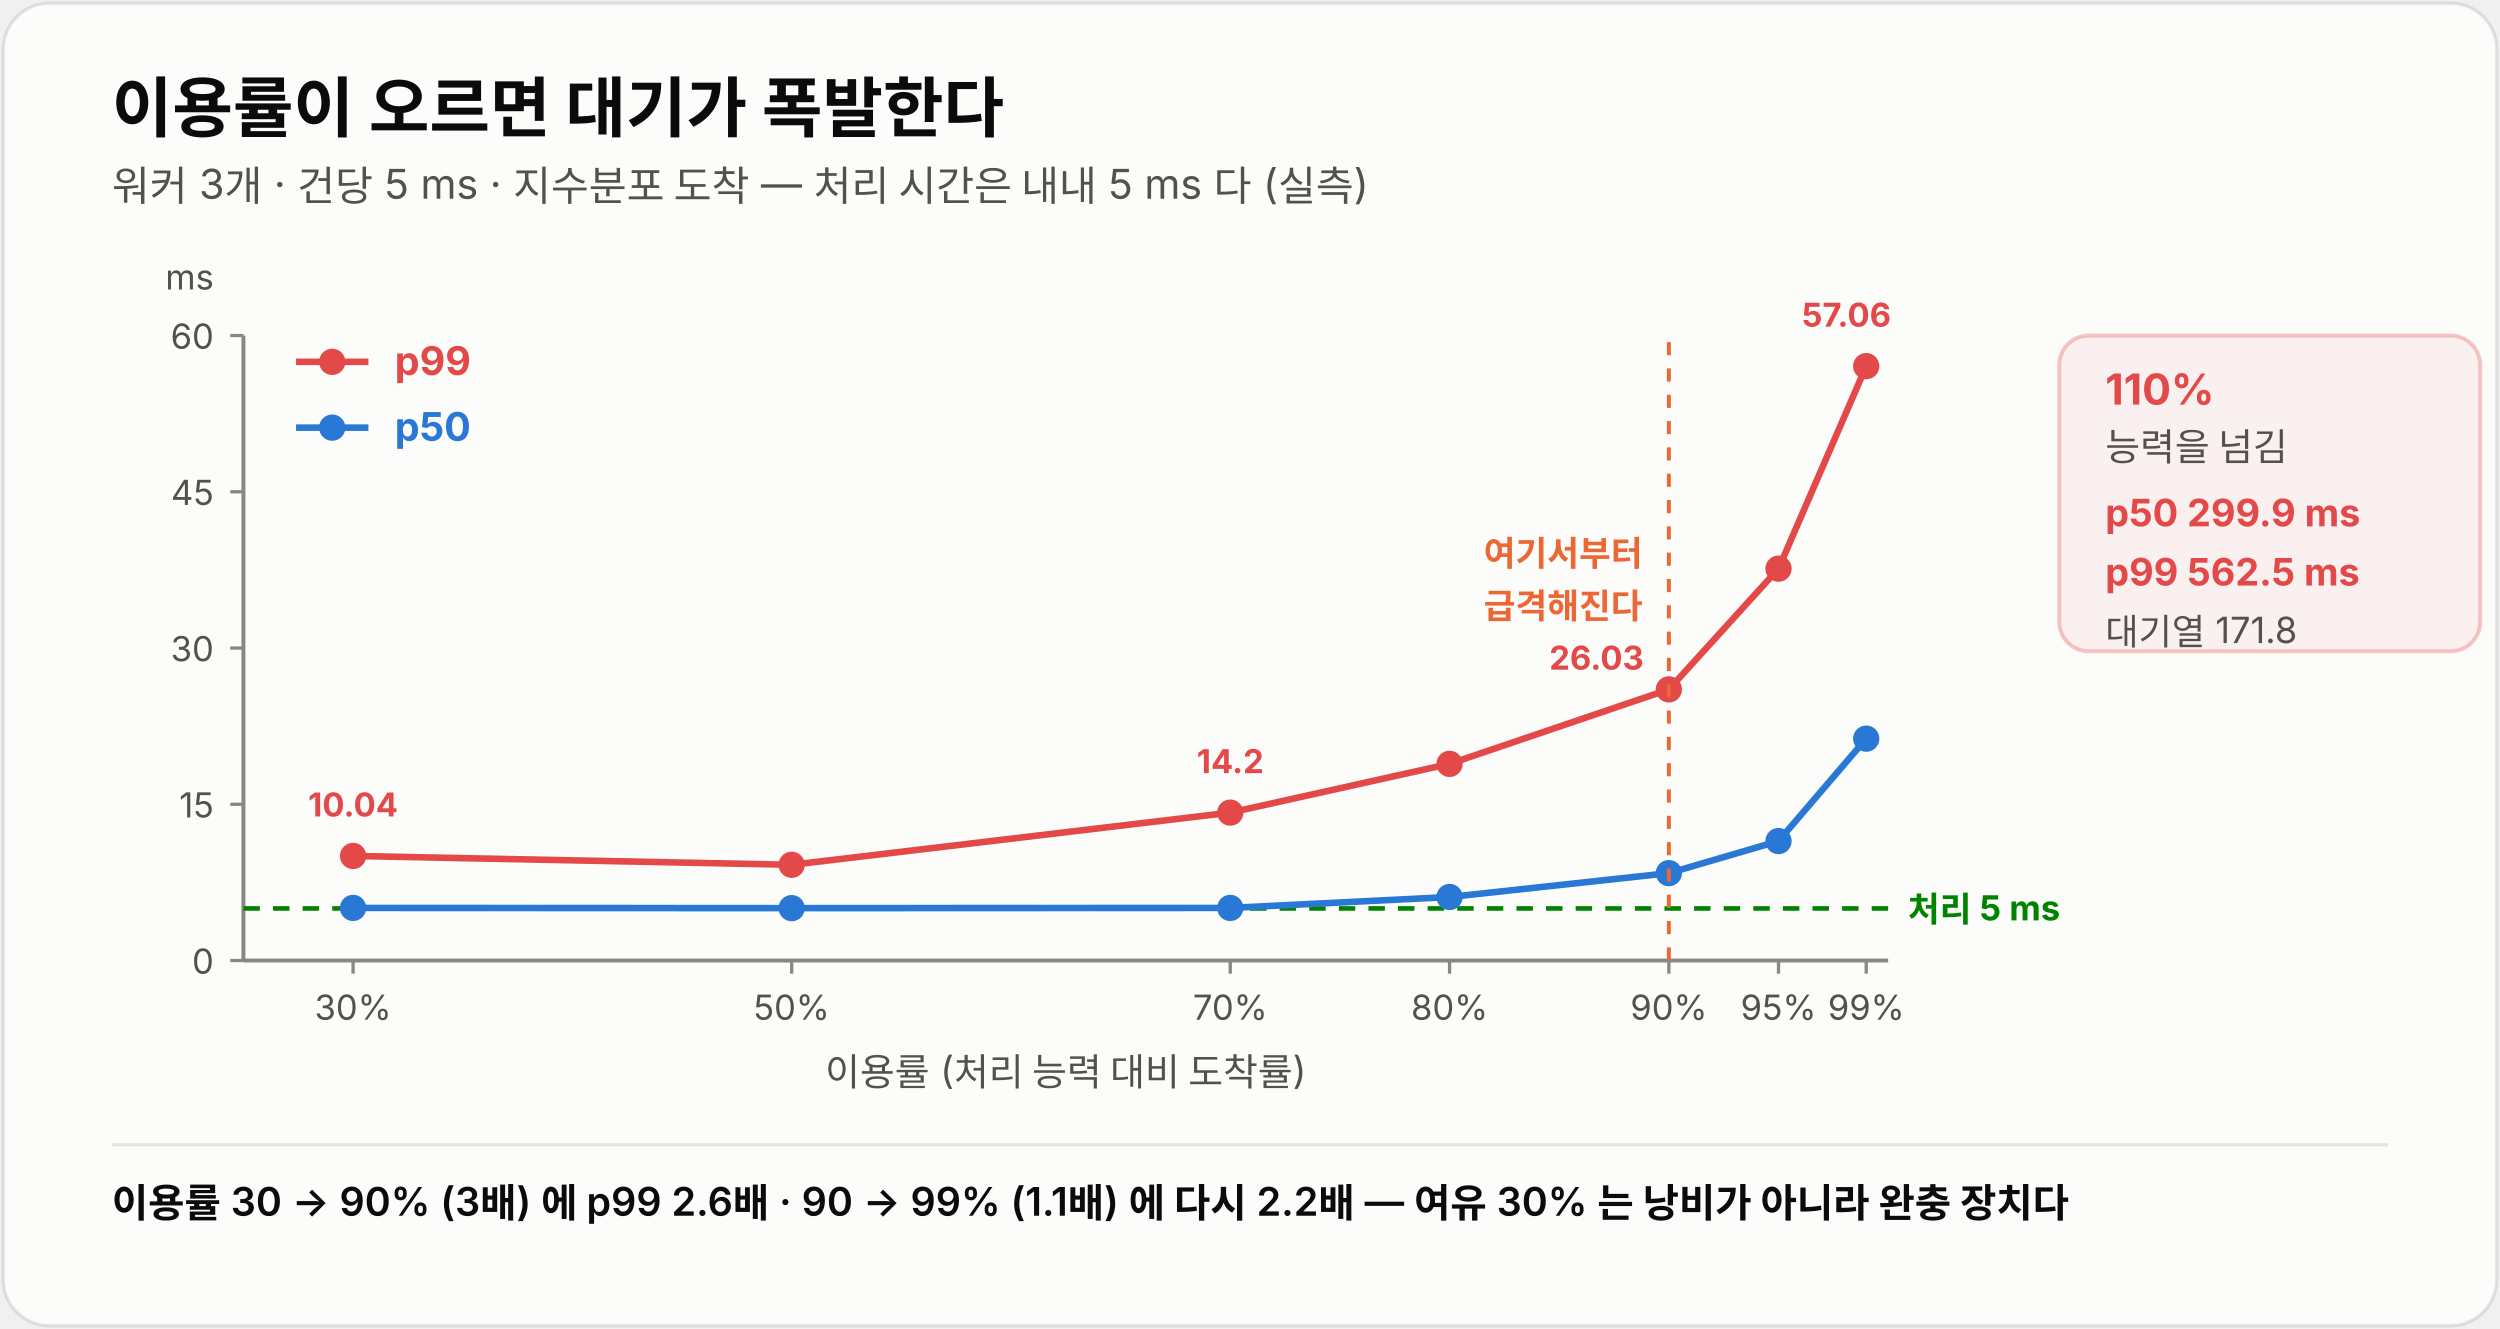
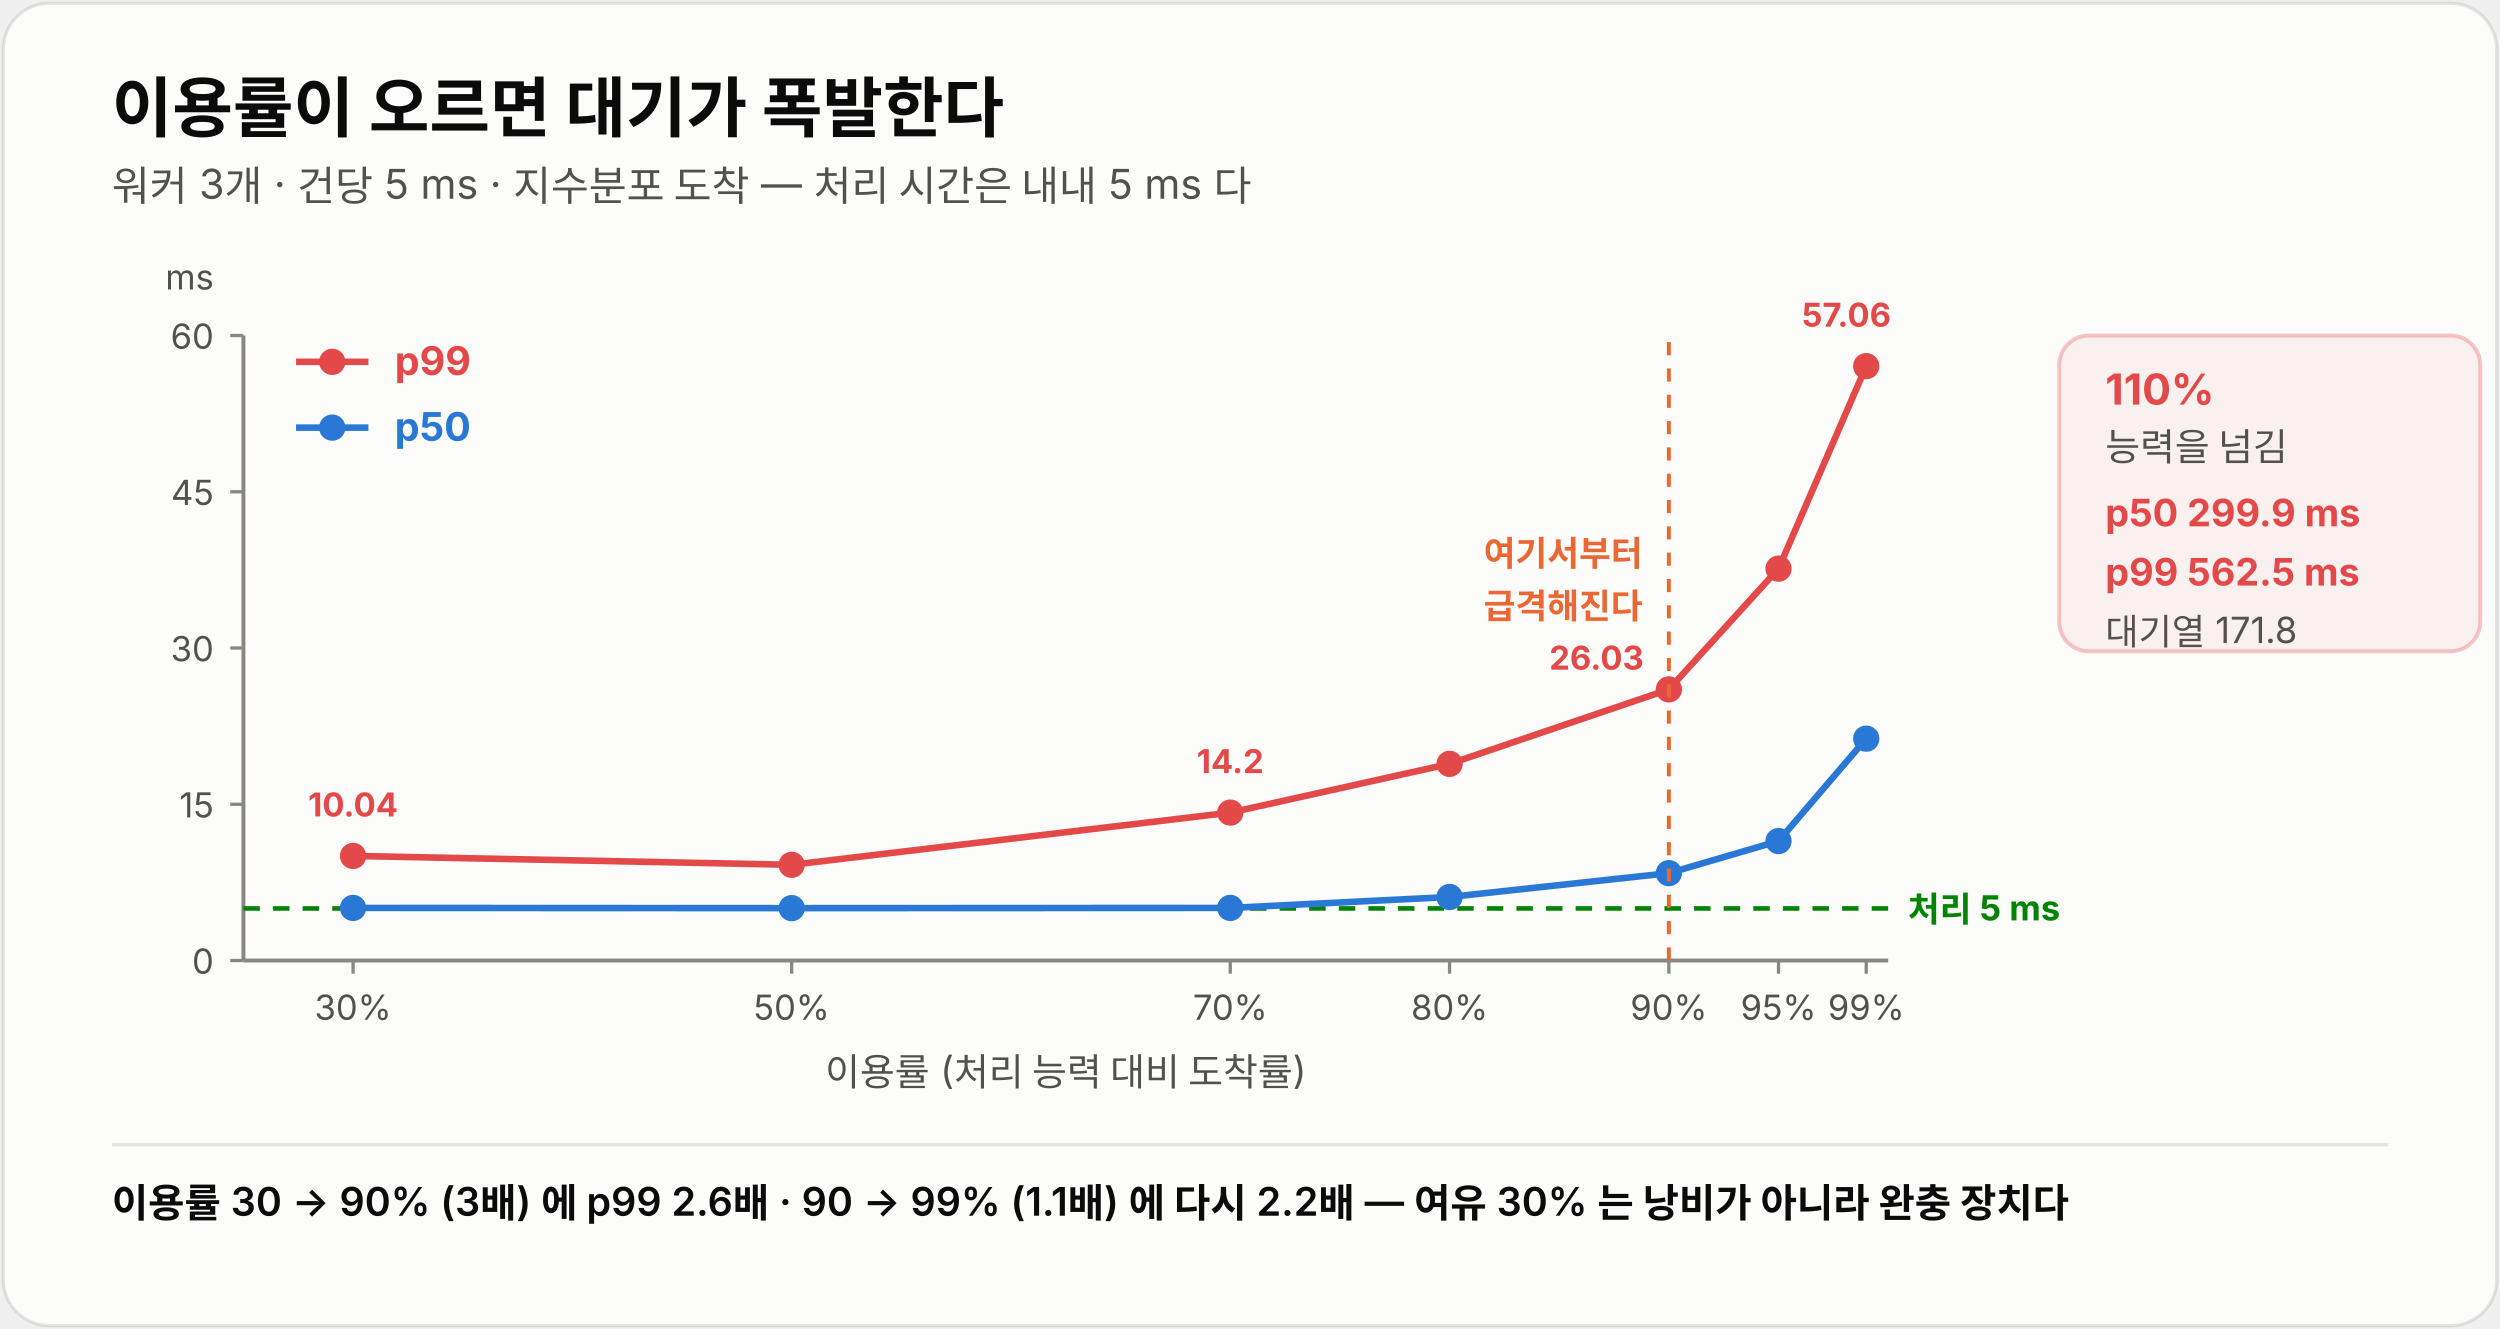
<svg xmlns="http://www.w3.org/2000/svg" viewBox="0 0 760 404" width="760" height="404" font-family="system-ui, -apple-system, 'Segoe UI', 'Malgun Gothic', sans-serif">
  <rect x="1" y="1" width="758" height="402" rx="14" fill="#fcfcfb" stroke="rgba(11,11,11,0.10)" />
  <defs>
    <marker id="ah" markerWidth="9" markerHeight="9" refX="6" refY="3" orient="auto">
      <path d="M0,0 L6,3 L0,6 Z" fill="#898781" />
    </marker>
    <marker id="ahb" markerWidth="9" markerHeight="9" refX="6" refY="3" orient="auto">
      <path d="M0,0 L6,3 L0,6 Z" fill="#2a78d6" />
    </marker>
    <marker id="ahr" markerWidth="9" markerHeight="9" refX="6" refY="3" orient="auto">
      <path d="M0,0 L6,3 L0,6 Z" fill="#e34948" />
    </marker>
    <marker id="aho" markerWidth="9" markerHeight="9" refX="6" refY="3" orient="auto">
      <path d="M0,0 L6,3 L0,6 Z" fill="#eb6834" />
    </marker>
    <marker id="ahg" markerWidth="9" markerHeight="9" refX="6" refY="3" orient="auto">
      <path d="M0,0 L6,3 L0,6 Z" fill="#008300" />
    </marker>
    <marker id="ahp" markerWidth="9" markerHeight="9" refX="6" refY="3" orient="auto">
      <path d="M0,0 L6,3 L0,6 Z" fill="#7a3ba7" />
    </marker>
  </defs>
  <text x="34" y="40" font-size="20" font-weight="700" fill="#0b0b0b">이용률이 오르면 대기가 폭발한다</text>
-   <text x="34" y="61" font-size="12.5" fill="#52514e">워커 3개 · 건당 5 ms · 지수분포 도착 — 처리 시간은 내내 5 ms 다 (실측)</text>
+   <text x="34" y="61" font-size="12.5" fill="#52514e">워커 3개 · 건당 5 ms · 지수분포 도착 — 처리 시간은 내내 5 ms 다</text>
  <line x1="74" y1="292" x2="574" y2="292" stroke="#898781" stroke-width="1.2" />
  <line x1="74" y1="292" x2="74" y2="102" stroke="#898781" stroke-width="1.2" />
  <line x1="70" y1="292.0" x2="74" y2="292.0" stroke="#898781" stroke-width="1" />
  <text x="65" y="296.0" font-size="10.5" fill="#52514e" font-weight="400" text-anchor="end">0</text>
  <line x1="70" y1="244.5" x2="74" y2="244.5" stroke="#898781" stroke-width="1" />
  <text x="65" y="248.5" font-size="10.5" fill="#52514e" font-weight="400" text-anchor="end">15</text>
  <line x1="70" y1="197.0" x2="74" y2="197.0" stroke="#898781" stroke-width="1" />
  <text x="65" y="201.0" font-size="10.5" fill="#52514e" font-weight="400" text-anchor="end">30</text>
  <line x1="70" y1="149.5" x2="74" y2="149.5" stroke="#898781" stroke-width="1" />
  <text x="65" y="153.5" font-size="10.5" fill="#52514e" font-weight="400" text-anchor="end">45</text>
  <line x1="70" y1="102.0" x2="74" y2="102.0" stroke="#898781" stroke-width="1" />
  <text x="65" y="106.0" font-size="10.5" fill="#52514e" font-weight="400" text-anchor="end">60</text>
  <text x="65" y="88.0" font-size="10.5" fill="#52514e" font-weight="400" text-anchor="end">ms</text>
  <line x1="107.333" y1="292" x2="107.333" y2="296" stroke="#898781" stroke-width="1" />
  <text x="107.333" y="310" font-size="10.5" fill="#52514e" font-weight="400" text-anchor="middle">30%</text>
  <line x1="240.667" y1="292" x2="240.667" y2="296" stroke="#898781" stroke-width="1" />
  <text x="240.667" y="310" font-size="10.5" fill="#52514e" font-weight="400" text-anchor="middle">50%</text>
  <line x1="374.0" y1="292" x2="374.0" y2="296" stroke="#898781" stroke-width="1" />
  <text x="374.0" y="310" font-size="10.5" fill="#52514e" font-weight="400" text-anchor="middle">70%</text>
  <line x1="440.667" y1="292" x2="440.667" y2="296" stroke="#898781" stroke-width="1" />
  <text x="440.667" y="310" font-size="10.5" fill="#52514e" font-weight="400" text-anchor="middle">80%</text>
  <line x1="507.333" y1="292" x2="507.333" y2="296" stroke="#898781" stroke-width="1" />
  <text x="507.333" y="310" font-size="10.5" fill="#52514e" font-weight="400" text-anchor="middle">90%</text>
  <line x1="540.667" y1="292" x2="540.667" y2="296" stroke="#898781" stroke-width="1" />
  <text x="540.667" y="310" font-size="10.5" fill="#52514e" font-weight="400" text-anchor="middle">95%</text>
  <line x1="567.333" y1="292" x2="567.333" y2="296" stroke="#898781" stroke-width="1" />
  <text x="567.333" y="310" font-size="10.5" fill="#52514e" font-weight="400" text-anchor="middle">99%</text>
  <text x="324.0" y="330" font-size="11.5" fill="#52514e" font-weight="400" text-anchor="middle">이용률 (처리 능력 대비 도착률)</text>
  <line x1="74" y1="276.167" x2="574" y2="276.167" stroke="#008300" stroke-width="1.4" stroke-dasharray="5 4" />
  <text x="580" y="280.167" font-size="10.5" fill="#008300" font-weight="700" text-anchor="start">처리 5 ms</text>
  <line x1="107.333" y1="276.008" x2="240.667" y2="276.072" stroke="#2a78d6" stroke-width="2" />
  <line x1="240.667" y1="276.072" x2="374.0" y2="276.008" stroke="#2a78d6" stroke-width="2" />
  <line x1="374.0" y1="276.008" x2="440.667" y2="272.683" stroke="#2a78d6" stroke-width="2" />
  <line x1="440.667" y1="272.683" x2="507.333" y2="265.432" stroke="#2a78d6" stroke-width="2" />
  <line x1="507.333" y1="265.432" x2="540.667" y2="255.678" stroke="#2a78d6" stroke-width="2" />
  <line x1="540.667" y1="255.678" x2="567.333" y2="224.55" stroke="#2a78d6" stroke-width="2" />
  <circle cx="107.333" cy="276.008" r="3.5" fill="#2a78d6" stroke="#2a78d6" />
  <text x="107.333" y="280.868" font-size="13.5" fill="#ffffff" font-weight="700" text-anchor="middle" />
  <circle cx="240.667" cy="276.072" r="3.5" fill="#2a78d6" stroke="#2a78d6" />
  <text x="240.667" y="280.932" font-size="13.5" fill="#ffffff" font-weight="700" text-anchor="middle" />
  <circle cx="374.0" cy="276.008" r="3.5" fill="#2a78d6" stroke="#2a78d6" />
  <text x="374.0" y="280.868" font-size="13.5" fill="#ffffff" font-weight="700" text-anchor="middle" />
  <circle cx="440.667" cy="272.683" r="3.5" fill="#2a78d6" stroke="#2a78d6" />
  <text x="440.667" y="277.543" font-size="13.5" fill="#ffffff" font-weight="700" text-anchor="middle" />
  <circle cx="507.333" cy="265.432" r="3.5" fill="#2a78d6" stroke="#2a78d6" />
  <text x="507.333" y="270.292" font-size="13.5" fill="#ffffff" font-weight="700" text-anchor="middle" />
  <circle cx="540.667" cy="255.678" r="3.5" fill="#2a78d6" stroke="#2a78d6" />
  <text x="540.667" y="260.538" font-size="13.5" fill="#ffffff" font-weight="700" text-anchor="middle" />
  <circle cx="567.333" cy="224.55" r="3.5" fill="#2a78d6" stroke="#2a78d6" />
  <text x="567.333" y="229.41" font-size="13.5" fill="#ffffff" font-weight="700" text-anchor="middle" />
  <line x1="107.333" y1="260.207" x2="240.667" y2="262.898" stroke="#e34948" stroke-width="2" />
  <line x1="240.667" y1="262.898" x2="374.0" y2="247.033" stroke="#e34948" stroke-width="2" />
  <line x1="374.0" y1="247.033" x2="440.667" y2="232.213" stroke="#e34948" stroke-width="2" />
  <line x1="440.667" y1="232.213" x2="507.333" y2="209.572" stroke="#e34948" stroke-width="2" />
  <line x1="507.333" y1="209.572" x2="540.667" y2="172.87" stroke="#e34948" stroke-width="2" />
  <line x1="540.667" y1="172.87" x2="567.333" y2="111.31" stroke="#e34948" stroke-width="2" />
  <circle cx="107.333" cy="260.207" r="3.5" fill="#e34948" stroke="#e34948" />
  <text x="107.333" y="265.067" font-size="13.5" fill="#ffffff" font-weight="700" text-anchor="middle" />
  <circle cx="240.667" cy="262.898" r="3.5" fill="#e34948" stroke="#e34948" />
  <text x="240.667" y="267.758" font-size="13.5" fill="#ffffff" font-weight="700" text-anchor="middle" />
  <circle cx="374.0" cy="247.033" r="3.5" fill="#e34948" stroke="#e34948" />
  <text x="374.0" y="251.893" font-size="13.5" fill="#ffffff" font-weight="700" text-anchor="middle" />
  <circle cx="440.667" cy="232.213" r="3.5" fill="#e34948" stroke="#e34948" />
  <text x="440.667" y="237.073" font-size="13.5" fill="#ffffff" font-weight="700" text-anchor="middle" />
  <circle cx="507.333" cy="209.572" r="3.5" fill="#e34948" stroke="#e34948" />
  <text x="507.333" y="214.432" font-size="13.5" fill="#ffffff" font-weight="700" text-anchor="middle" />
  <circle cx="540.667" cy="172.87" r="3.5" fill="#e34948" stroke="#e34948" />
  <text x="540.667" y="177.73" font-size="13.5" fill="#ffffff" font-weight="700" text-anchor="middle" />
  <circle cx="567.333" cy="111.31" r="3.5" fill="#e34948" stroke="#e34948" />
  <text x="567.333" y="116.17" font-size="13.5" fill="#ffffff" font-weight="700" text-anchor="middle" />
  <line x1="90" y1="110" x2="112" y2="110" stroke="#e34948" stroke-width="2" />
  <circle cx="101" cy="110" r="3.5" fill="#e34948" stroke="#e34948" />
  <text x="101" y="114.86" font-size="13.5" fill="#ffffff" font-weight="700" text-anchor="middle" />
  <text x="120" y="114" font-size="12" fill="#e34948" font-weight="700" text-anchor="start">p99</text>
  <line x1="90" y1="130" x2="112" y2="130" stroke="#2a78d6" stroke-width="2" />
  <circle cx="101" cy="130" r="3.5" fill="#2a78d6" stroke="#2a78d6" />
  <text x="101" y="134.86" font-size="13.5" fill="#ffffff" font-weight="700" text-anchor="middle" />
  <text x="120" y="134" font-size="12" fill="#2a78d6" font-weight="700" text-anchor="start">p50</text>
  <text x="107.333" y="248.207" font-size="10" fill="#e34948" font-weight="700" text-anchor="middle">10.04</text>
  <text x="374.0" y="235.033" font-size="10" fill="#e34948" font-weight="700" text-anchor="middle">14.2</text>
  <text x="485.333" y="203.572" font-size="10" fill="#e34948" font-weight="700" text-anchor="middle">26.03</text>
  <text x="561.333" y="99.31" font-size="10" fill="#e34948" font-weight="700" text-anchor="middle">57.06</text>
  <line x1="507.333" y1="292" x2="507.333" y2="102" stroke="#eb6834" stroke-width="1.2" stroke-dasharray="4 4" />
  <text x="499.333" y="172" font-size="10.5" fill="#eb6834" font-weight="700" text-anchor="end">여기서부터</text>
  <text x="499.333" y="188" font-size="10.5" fill="#eb6834" font-weight="700" text-anchor="end">급격해진다</text>
  <rect x="626" y="102" width="128" height="96" rx="9" fill="#e34948" fill-opacity="0.07" stroke="#e34948" stroke-opacity="0.30" stroke-width="1.2" />
  <text x="640" y="123" font-size="13" fill="#e34948" font-weight="700" text-anchor="start">110%</text>
  <text x="640" y="140" font-size="11.5" fill="#52514e" font-weight="400" text-anchor="start">능력을 넘김</text>
  <text x="640" y="160" font-size="11.5" fill="#e34948" font-weight="700" text-anchor="start">p50  299.9 ms</text>
  <text x="640" y="178" font-size="11.5" fill="#e34948" font-weight="700" text-anchor="start">p99  562.5 ms</text>
  <text x="640" y="196" font-size="11" fill="#52514e" font-weight="400" text-anchor="start">대기열 171.8</text>
  <line x1="34" y1="348" x2="726" y2="348" stroke="rgba(11,11,11,0.10)" stroke-width="1" />
  <text x="34" y="370" font-size="12" fill="#0b0b0b" font-weight="600" text-anchor="start">이용률 30 → 90% (3배) 에 p99 2.6배 · 90 → 99% (1.1배) 에 다시 2.2배 — 여유 30% 는 낭비가 아니라 완충 장치다</text>
</svg>
